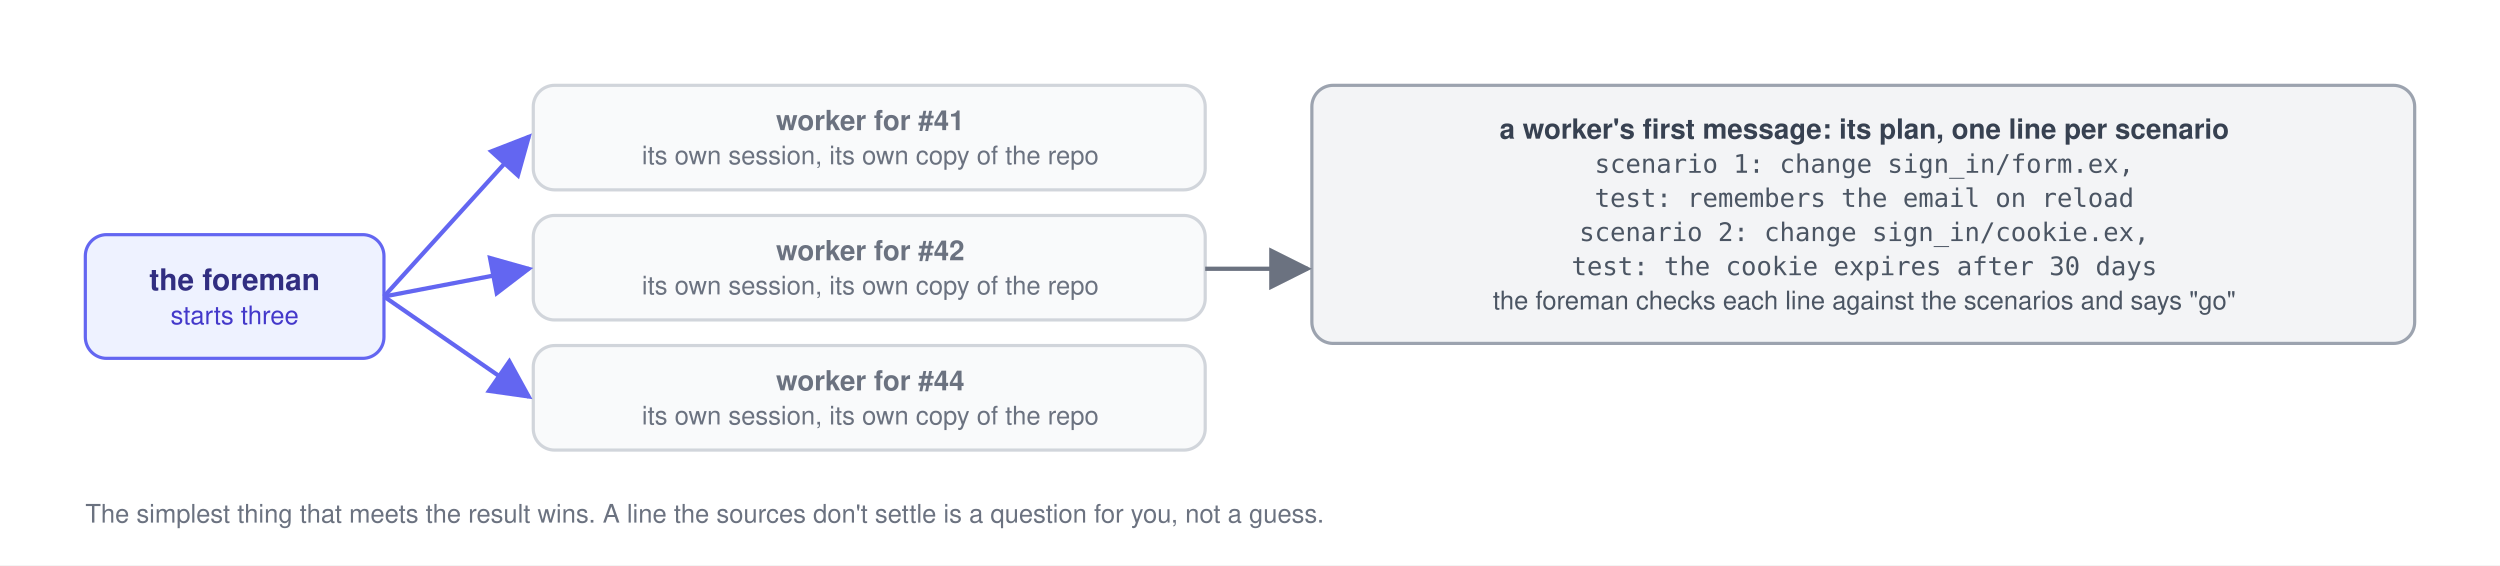
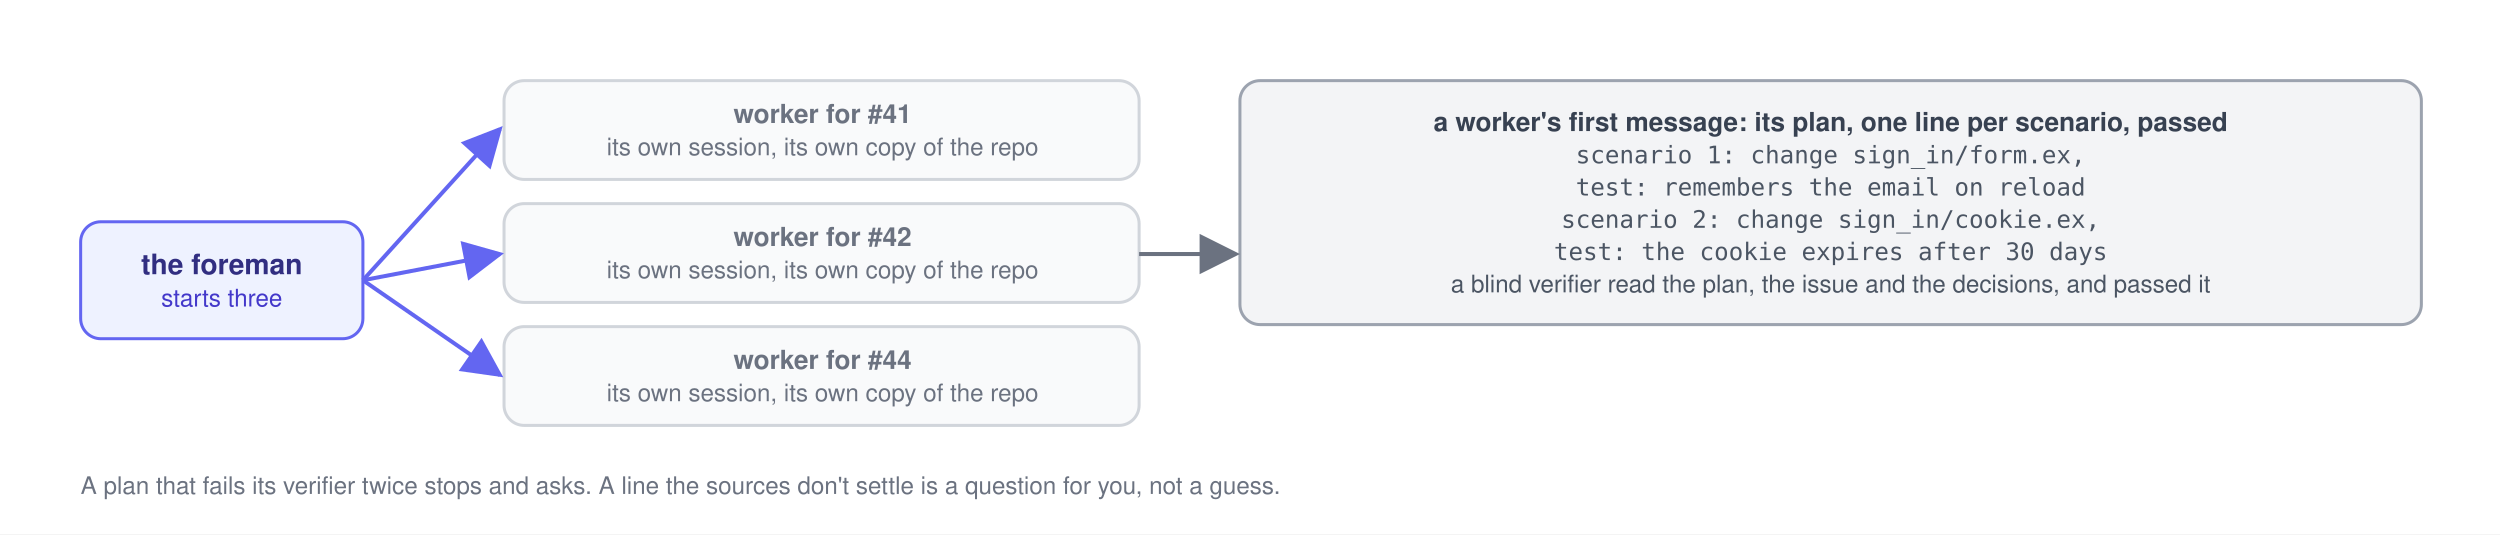
- <svg xmlns="http://www.w3.org/2000/svg" width="1172" height="265" viewBox="0 0 1172 265" font-family="-apple-system, Segoe UI, Helvetica, Arial, sans-serif" font-size="14">
-   <rect width="1172" height="265" fill="#ffffff" />
+ <svg xmlns="http://www.w3.org/2000/svg" width="1240" height="265" viewBox="0 0 1240 265" font-family="-apple-system, Segoe UI, Helvetica, Arial, sans-serif" font-size="14">
+   <rect width="1240" height="265" fill="#ffffff" />
  <defs>
    <marker id="m16a34a" markerWidth="10" markerHeight="10" refX="9" refY="5" orient="auto">
      <path d="M0,0 L10,5 L0,10 z" fill="#16a34a" />
    </marker>
    <marker id="m6366f1" markerWidth="10" markerHeight="10" refX="9" refY="5" orient="auto">
      <path d="M0,0 L10,5 L0,10 z" fill="#6366f1" />
    </marker>
    <marker id="m6b7280" markerWidth="10" markerHeight="10" refX="9" refY="5" orient="auto">
      <path d="M0,0 L10,5 L0,10 z" fill="#6b7280" />
    </marker>
    <marker id="md97706" markerWidth="10" markerHeight="10" refX="9" refY="5" orient="auto">
      <path d="M0,0 L10,5 L0,10 z" fill="#d97706" />
    </marker>
    <marker id="mdb2777" markerWidth="10" markerHeight="10" refX="9" refY="5" orient="auto">
      <path d="M0,0 L10,5 L0,10 z" fill="#db2777" />
    </marker>
    <marker id="mdc2626" markerWidth="10" markerHeight="10" refX="9" refY="5" orient="auto">
      <path d="M0,0 L10,5 L0,10 z" fill="#dc2626" />
    </marker>
  </defs>
  <rect x="40" y="110" width="140" height="58" rx="10" fill="#eef2ff" stroke="#6366f1" stroke-width="1.5" />
  <text x="110" y="136" text-anchor="middle" font-size="14" font-weight="600" fill="#312e81">the foreman</text>
  <text x="110" y="152" text-anchor="middle" font-size="12" fill="#4338ca">starts three</text>
  <rect x="250" y="40" width="315" height="49" rx="10" fill="#f9fafb" stroke="#d1d5db" stroke-width="1.5" />
  <text x="408" y="61" text-anchor="middle" font-size="13" font-weight="600" fill="#6b7280">worker for #41</text>
  <text x="408" y="77" text-anchor="middle" font-size="12" fill="#6b7280">its own session, its own copy of the repo</text>
  <rect x="250" y="101" width="315" height="49" rx="10" fill="#f9fafb" stroke="#d1d5db" stroke-width="1.5" />
  <text x="408" y="122" text-anchor="middle" font-size="13" font-weight="600" fill="#6b7280">worker for #42</text>
  <text x="408" y="138" text-anchor="middle" font-size="12" fill="#6b7280">its own session, its own copy of the repo</text>
  <rect x="250" y="162" width="315" height="49" rx="10" fill="#f9fafb" stroke="#d1d5db" stroke-width="1.5" />
  <text x="408" y="183" text-anchor="middle" font-size="13" font-weight="600" fill="#6b7280">worker for #44</text>
  <text x="408" y="199" text-anchor="middle" font-size="12" fill="#6b7280">its own session, its own copy of the repo</text>
  <line x1="180" y1="139" x2="248" y2="64" stroke="#6366f1" stroke-width="2" marker-end="url(#m6366f1)" />
  <line x1="180" y1="139" x2="248" y2="126" stroke="#6366f1" stroke-width="2" marker-end="url(#m6366f1)" />
  <line x1="180" y1="139" x2="248" y2="186" stroke="#6366f1" stroke-width="2" marker-end="url(#m6366f1)" />
-   <rect x="615" y="40" width="517" height="121" rx="10" fill="#f3f4f6" stroke="#9ca3af" stroke-width="1.5" />
-   <text x="874" y="65" text-anchor="middle" font-size="13" font-weight="600" fill="#374151">a worker's first message: its plan, one line per scenario</text>
-   <text x="874" y="81" text-anchor="middle" font-size="12" font-family="Menlo, Consolas, monospace" fill="#4b5563">scenario 1: change sign_in/form.ex,</text>
-   <text x="874" y="97" text-anchor="middle" font-size="12" font-family="Menlo, Consolas, monospace" fill="#4b5563">  test: remembers the email on reload</text>
-   <text x="874" y="113" text-anchor="middle" font-size="12" font-family="Menlo, Consolas, monospace" fill="#4b5563">scenario 2: change sign_in/cookie.ex,</text>
-   <text x="874" y="129" text-anchor="middle" font-size="12" font-family="Menlo, Consolas, monospace" fill="#4b5563">  test: the cookie expires after 30 days</text>
-   <text x="874" y="145" text-anchor="middle" font-size="12" fill="#4b5563">the foreman checks each line against the scenarios and says "go"</text>
+   <rect x="615" y="40" width="586" height="121" rx="10" fill="#f3f4f6" stroke="#9ca3af" stroke-width="1.5" />
+   <text x="908" y="65" text-anchor="middle" font-size="13" font-weight="600" fill="#374151">a worker's first message: its plan, one line per scenario, passed</text>
+   <text x="908" y="81" text-anchor="middle" font-size="12" font-family="Menlo, Consolas, monospace" fill="#4b5563">scenario 1: change sign_in/form.ex,</text>
+   <text x="908" y="97" text-anchor="middle" font-size="12" font-family="Menlo, Consolas, monospace" fill="#4b5563">  test: remembers the email on reload</text>
+   <text x="908" y="113" text-anchor="middle" font-size="12" font-family="Menlo, Consolas, monospace" fill="#4b5563">scenario 2: change sign_in/cookie.ex,</text>
+   <text x="908" y="129" text-anchor="middle" font-size="12" font-family="Menlo, Consolas, monospace" fill="#4b5563">  test: the cookie expires after 30 days</text>
+   <text x="908" y="145" text-anchor="middle" font-size="12" fill="#4b5563">a blind verifier read the plan, the issue and the decisions, and passed it</text>
  <line x1="565" y1="126" x2="613" y2="126" stroke="#6b7280" stroke-width="2" marker-end="url(#m6b7280)" />
-   <text x="40" y="245" text-anchor="start" font-size="12" fill="#6b7280">The simplest thing that meets the result wins. A line the sources don't settle is a question for you, not a guess.</text>
+   <text x="40" y="245" text-anchor="start" font-size="12" fill="#6b7280">A plan that fails its verifier twice stops and asks. A line the sources don't settle is a question for you, not a guess.</text>
</svg>
